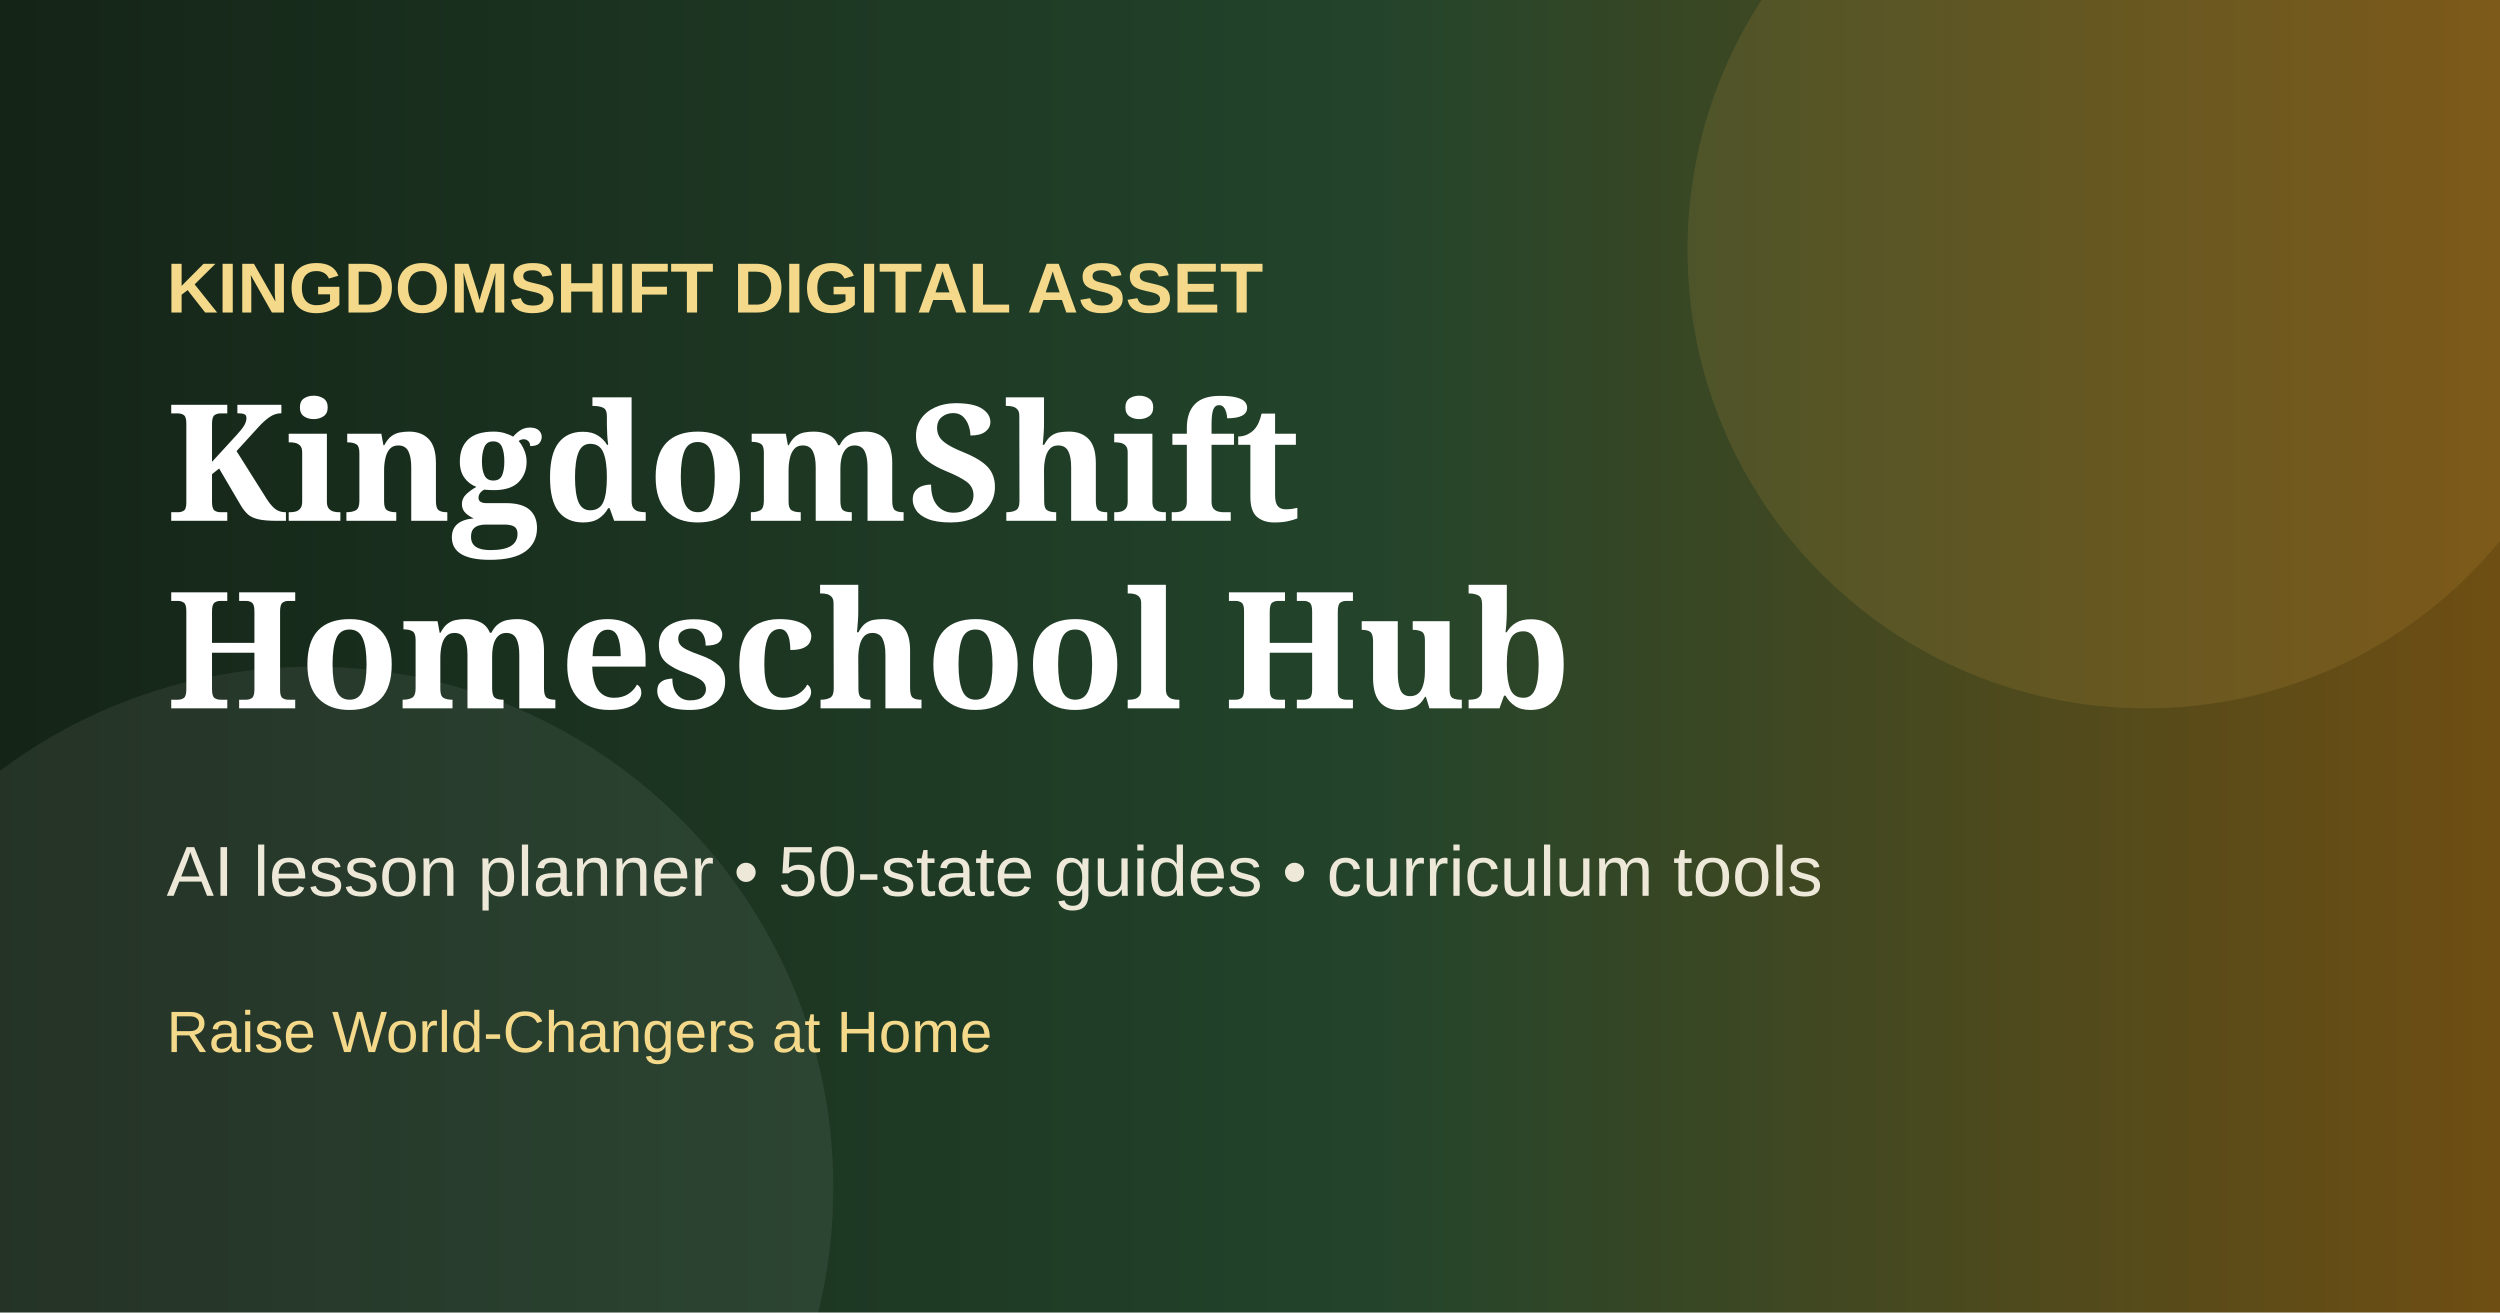
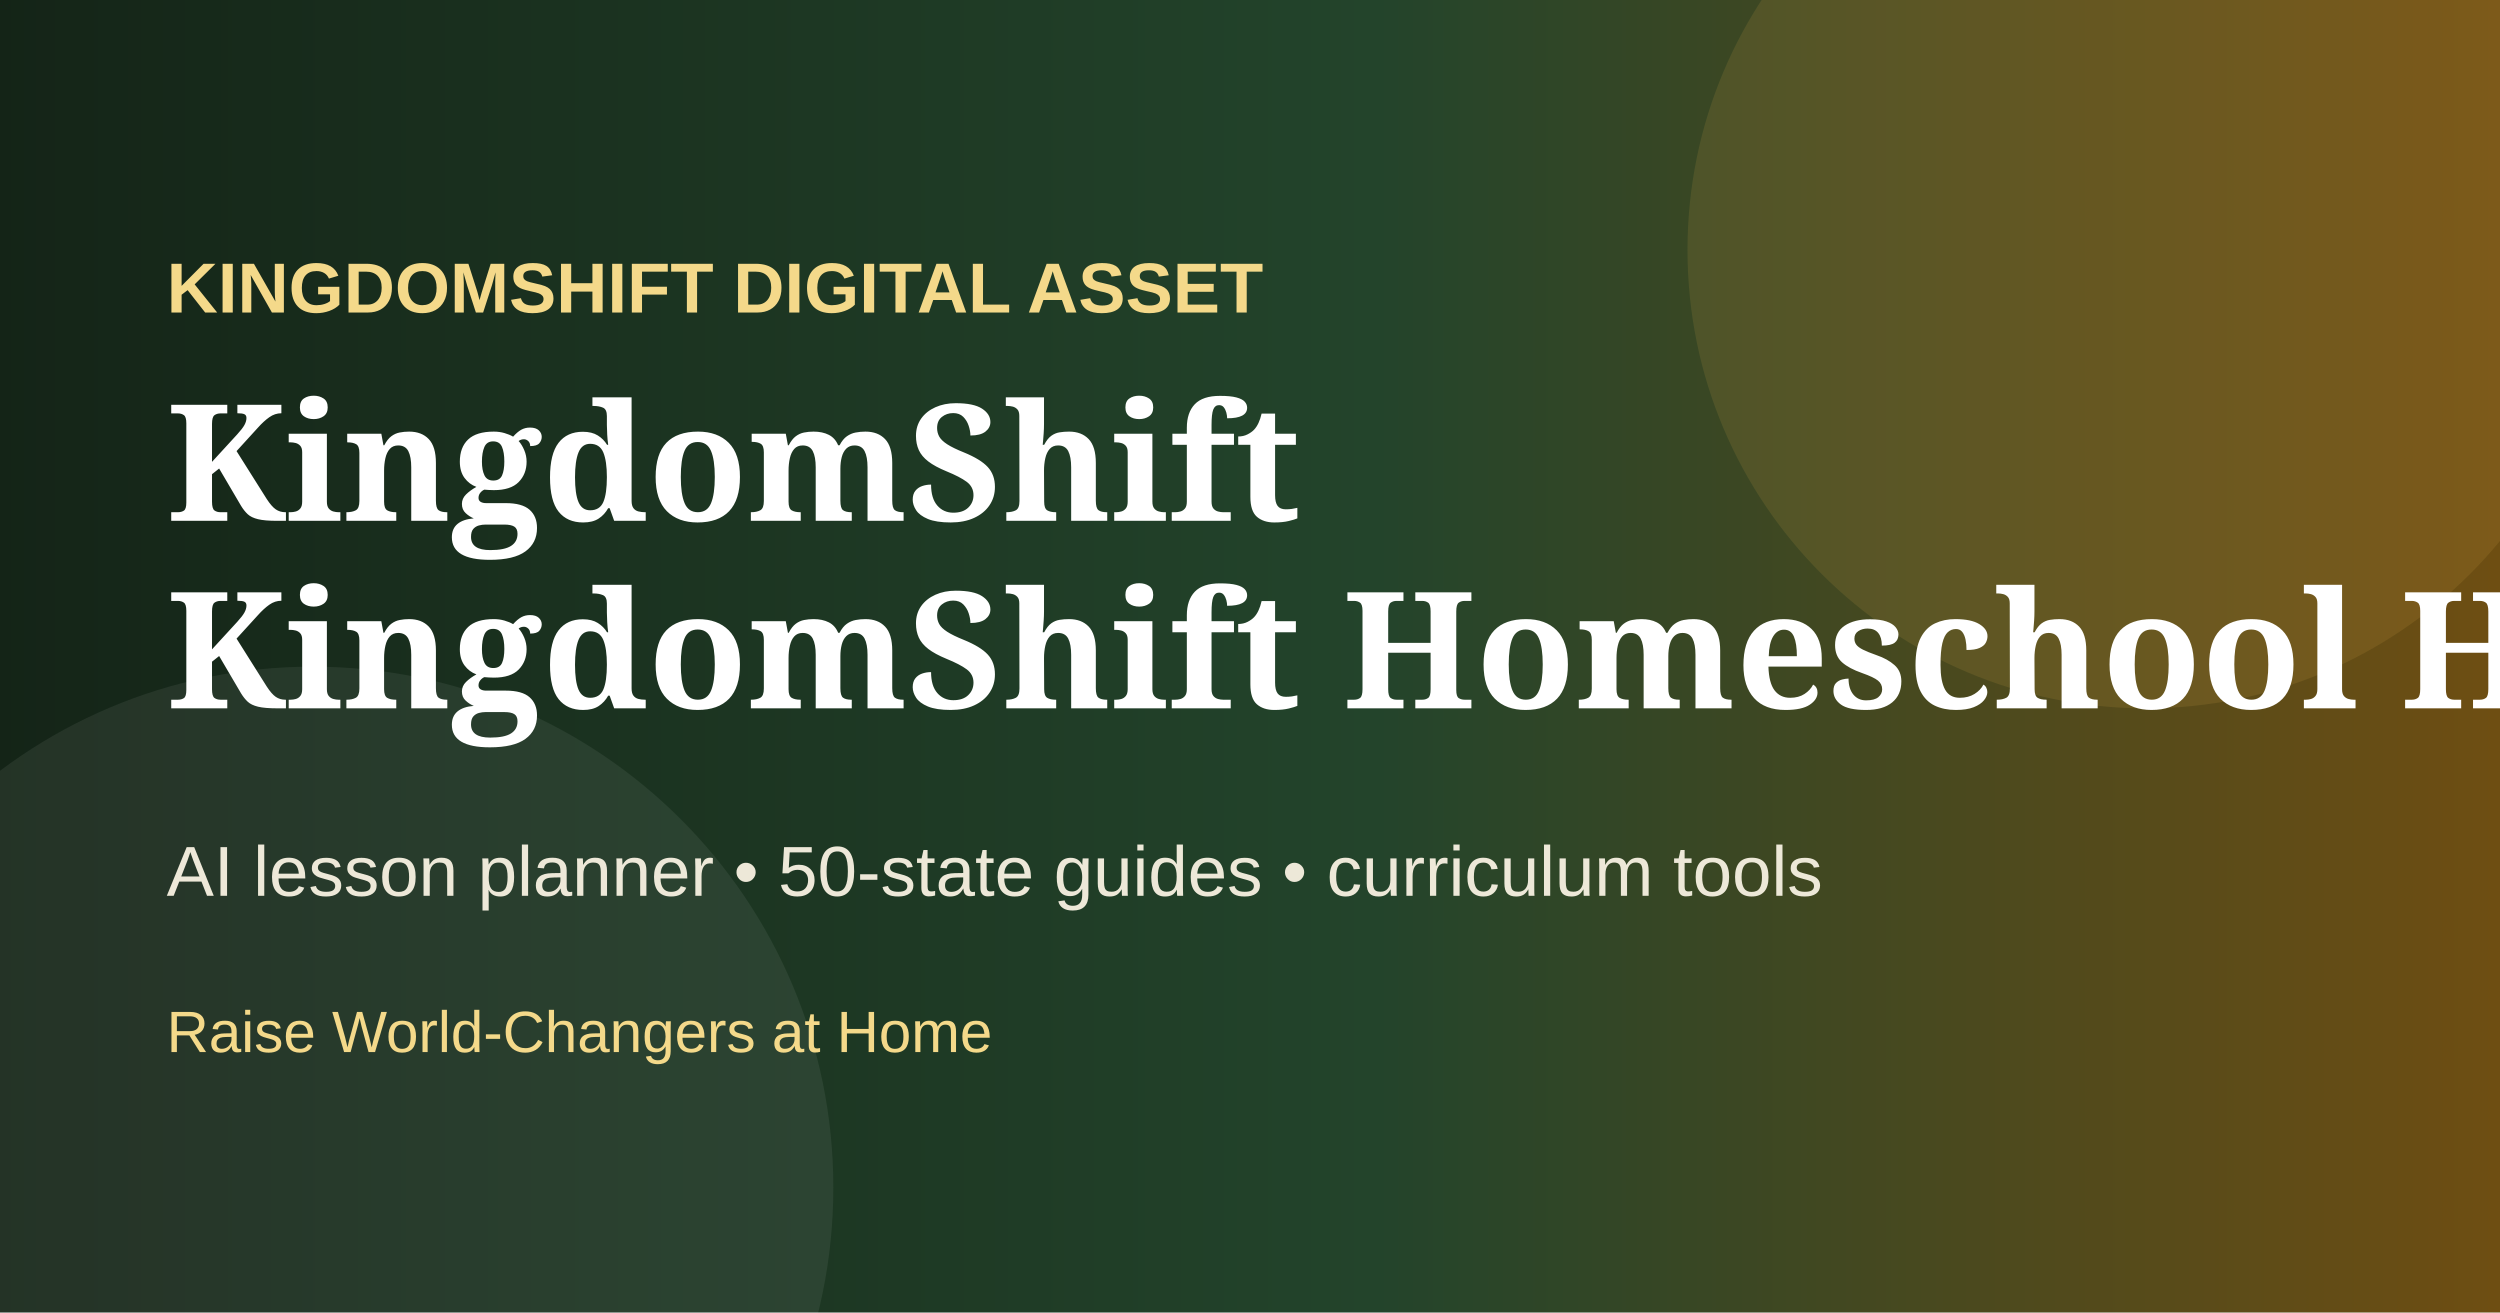
<svg xmlns="http://www.w3.org/2000/svg" width="1200" height="630" viewBox="0 0 1200 630">
  <defs>
    <linearGradient id="g" x1="0" x2="1">
      <stop stop-color="#142417" />
      <stop offset=".55" stop-color="#23442B" />
      <stop offset="1" stop-color="#6F4E12" />
    </linearGradient>
  </defs>
  <rect width="1200" height="630" fill="url(#g)" />
  <circle cx="1030" cy="120" r="220" fill="#D8A94A" opacity=".14" />
  <circle cx="150" cy="570" r="250" fill="#FFFFFF" opacity=".07" />
  <text x="80" y="150" fill="#F4D98A" font-size="34" font-family="Arial" font-weight="700">KINGDOMSHIFT DIGITAL ASSET</text>
  <text x="80" y="250" fill="#FFFFFF" font-size="78" font-family="Georgia" font-weight="700">KingdomShift</text>
-   <text x="80" y="340" fill="#FFFFFF" font-size="78" font-family="Georgia" font-weight="700">Homeschool Hub</text>
+   <text x="80" y="340" fill="#FFFFFF" font-size="78" font-family="Georgia" font-weight="700">KingdomShift Homeschool Hub</text>
  <text x="80" y="430" fill="#EDE8D8" font-size="34" font-family="Arial">AI lesson planner • 50-state guides • curriculum tools</text>
  <text x="80" y="505" fill="#F4D98A" font-size="28" font-family="Arial">Raise World-Changers at Home</text>
</svg>
